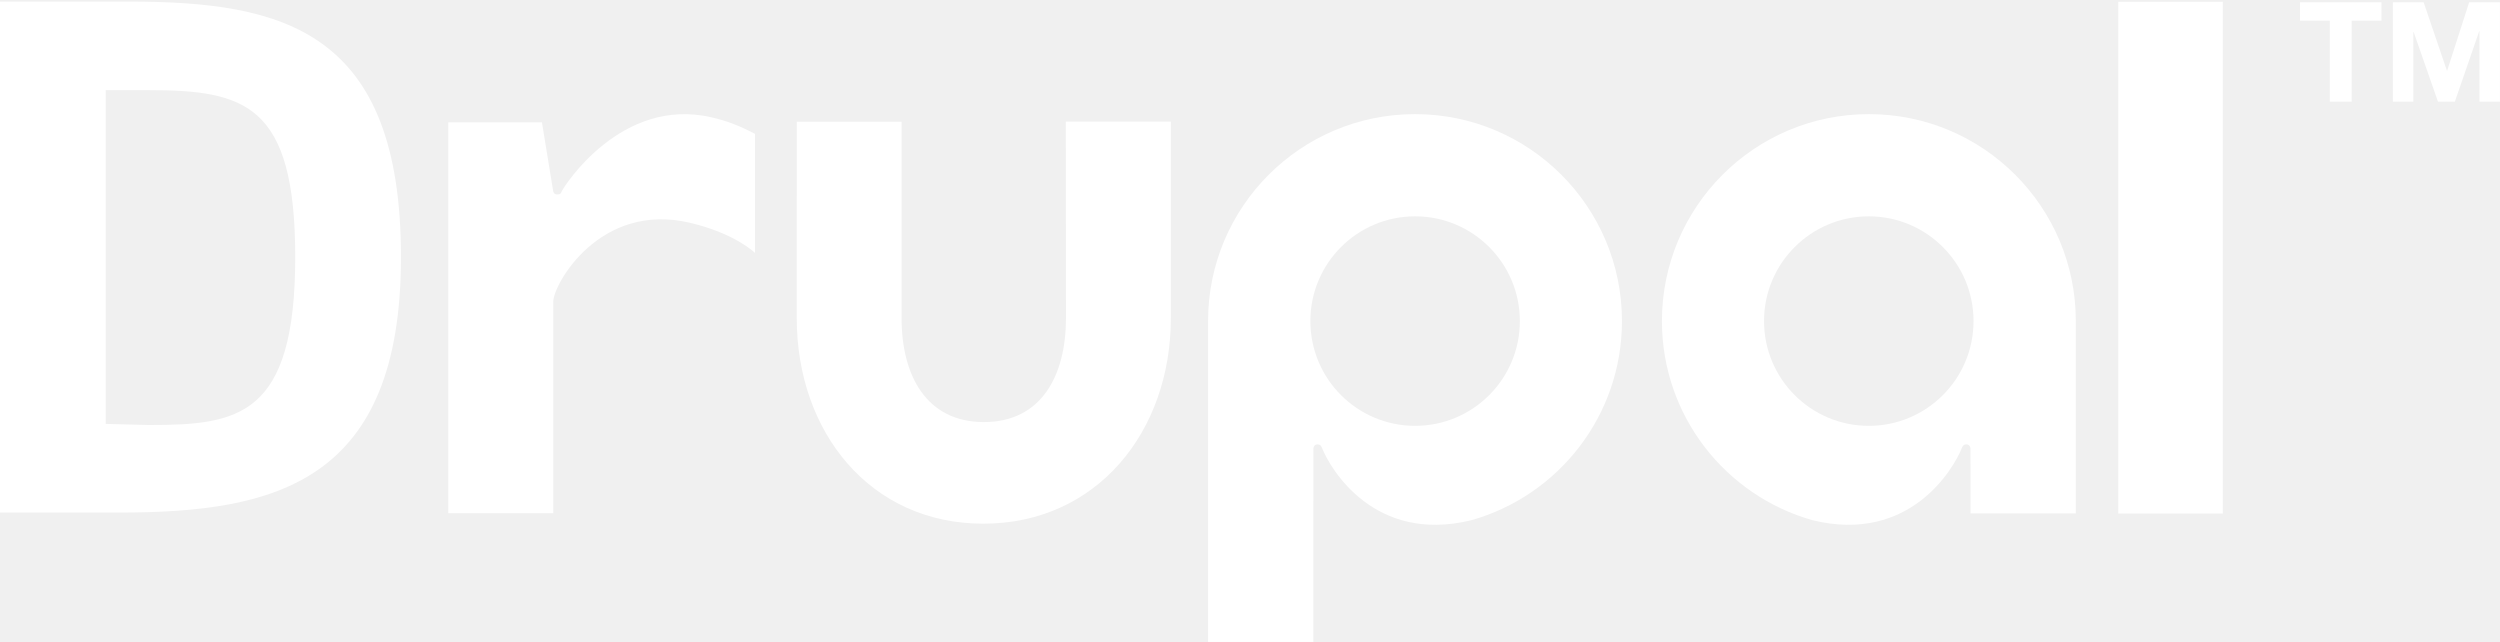
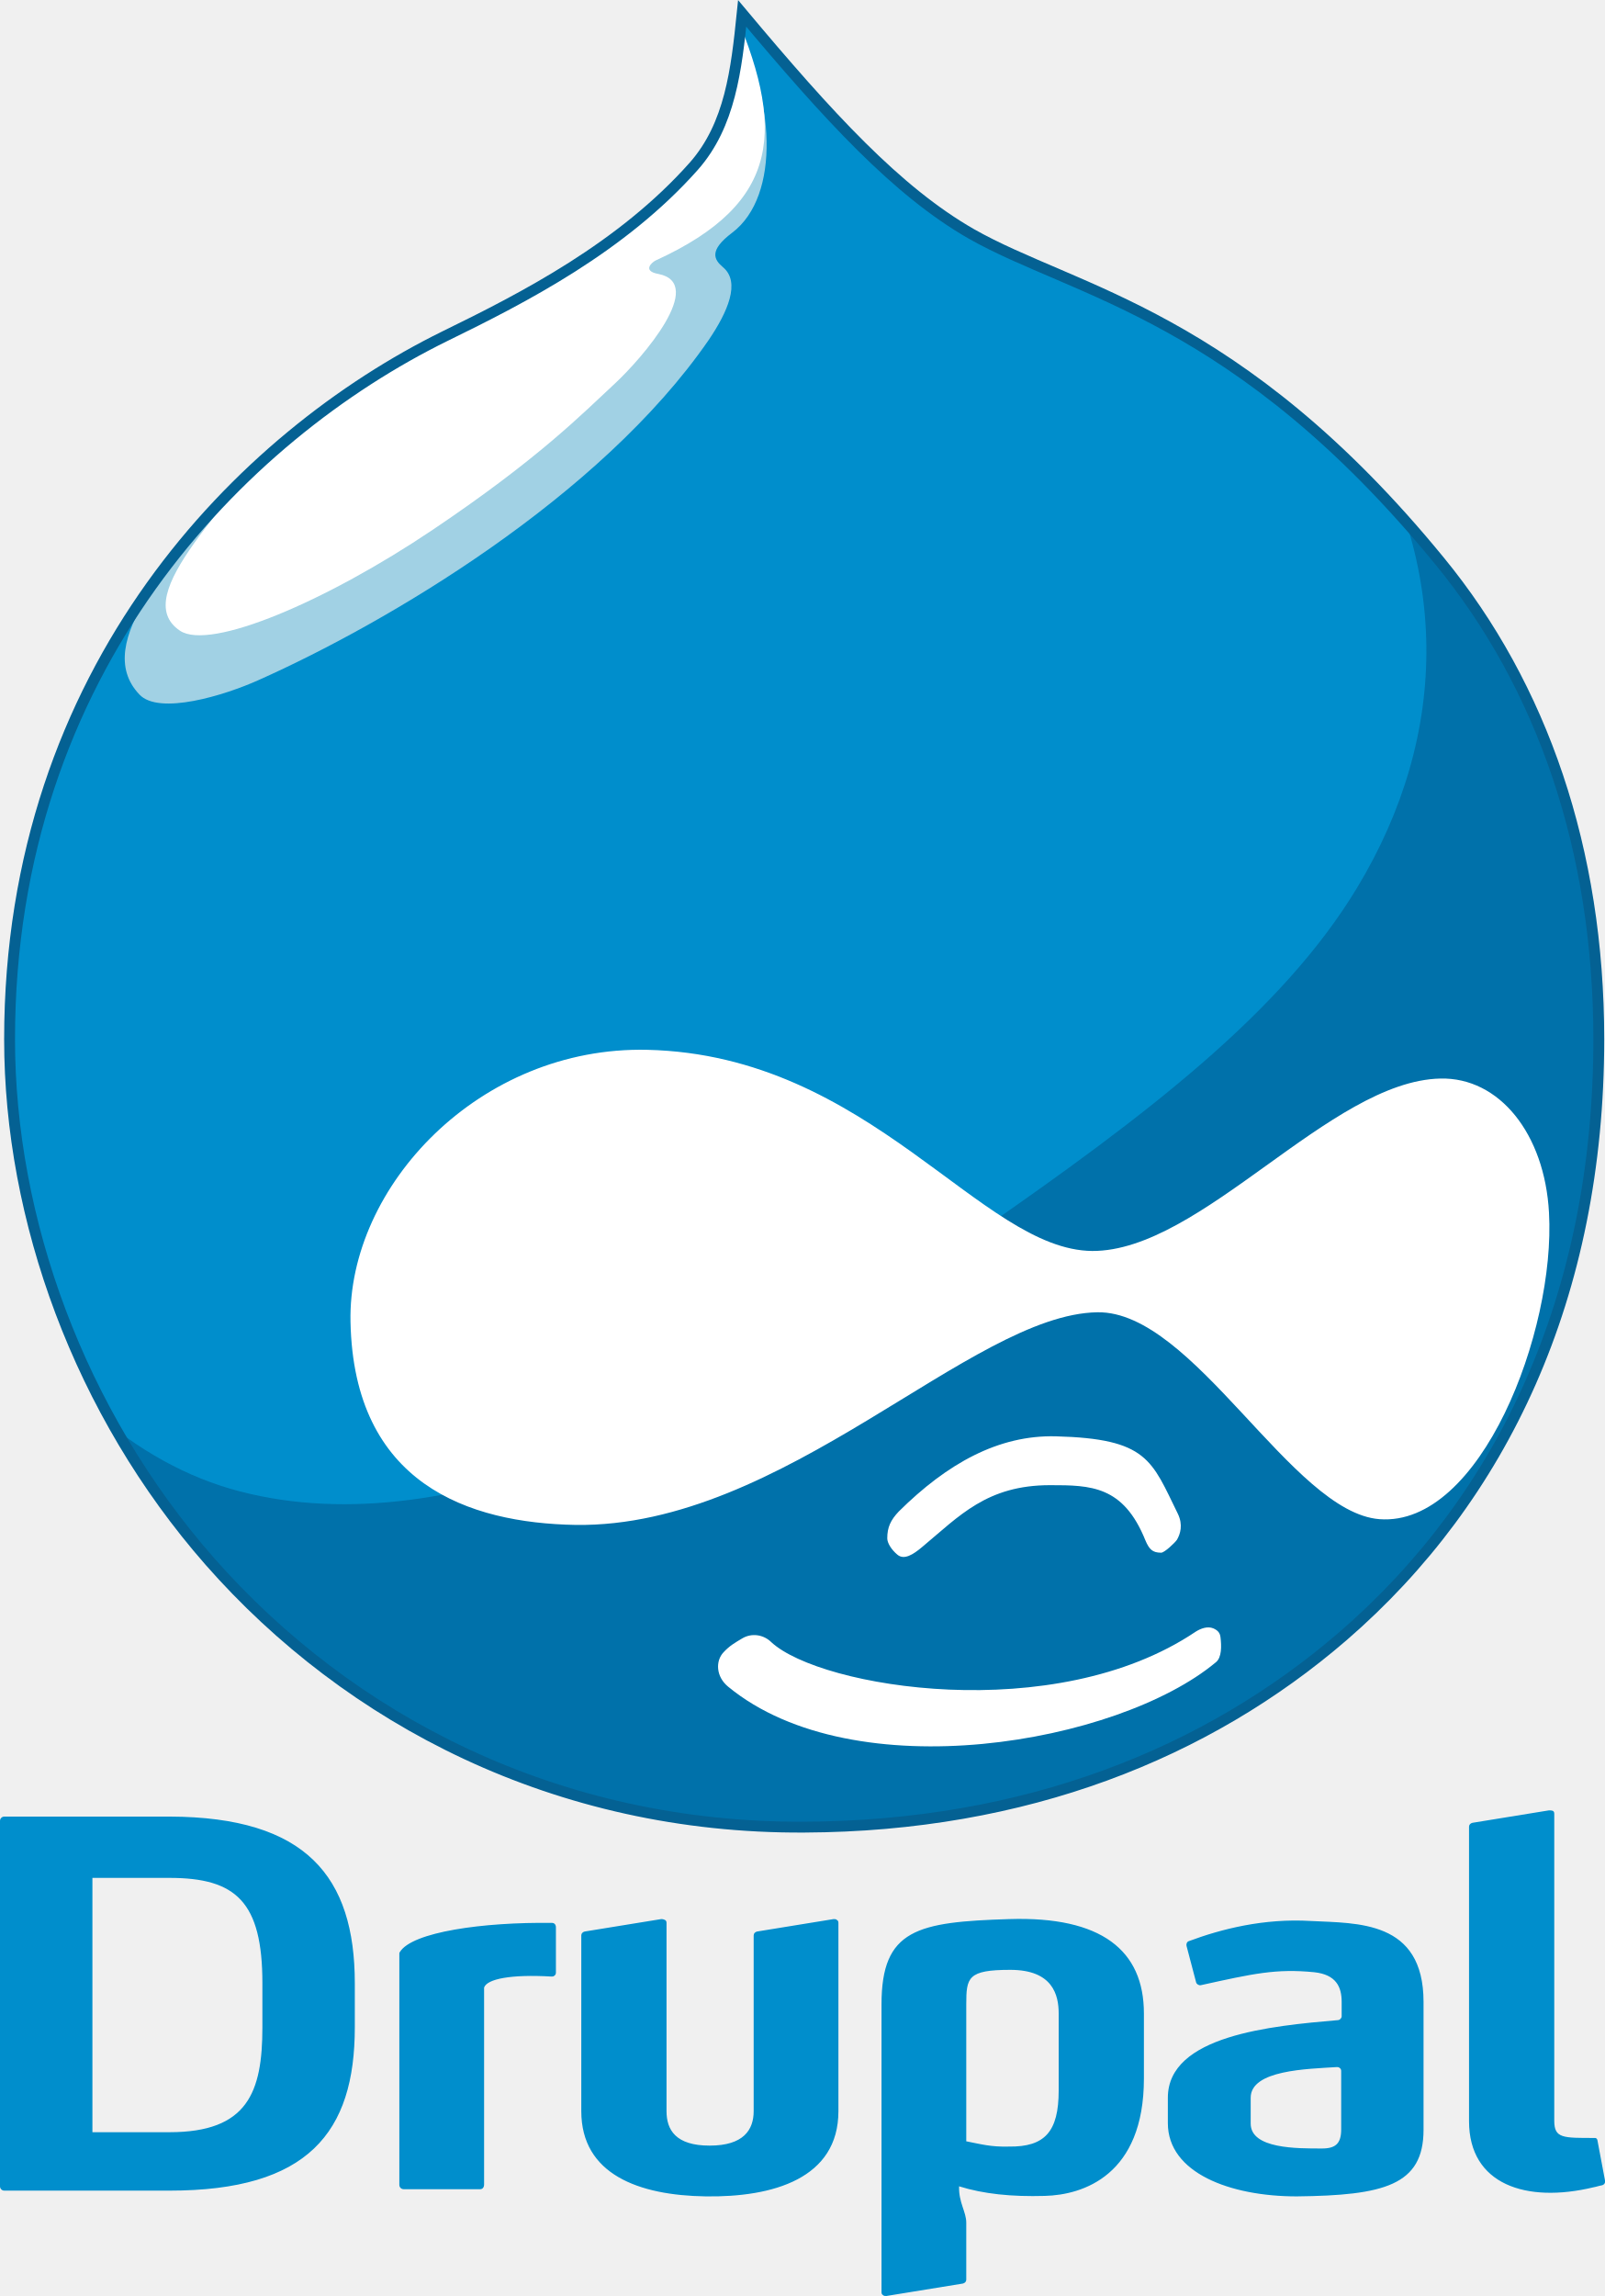
- <svg xmlns="http://www.w3.org/2000/svg" viewBox="0 0 876.25 225" height="225" width="876.25" xml:space="preserve" version="1.1" id="svg3428">
-   <defs id="defs3432">
-     <clipPath id="clipPath3444" clipPathUnits="userSpaceOnUse">
-       <path id="path3446" d="M 0,0 701,0 701,180 0,180 0,0 Z" />
-     </clipPath>
-     <clipPath id="clipPath3460" clipPathUnits="userSpaceOnUse">
-       <path id="path3462" d="m 0,179.559 700.987,0 0,-179.499 L 0,0.06 0,179.559 Z" />
-     </clipPath>
-     <clipPath id="clipPath3466" clipPathUnits="userSpaceOnUse">
-       <path id="path3468" d="M 0,0 701,0 701,180 0,180 0,0 Z" />
-     </clipPath>
-     <clipPath id="clipPath3478" clipPathUnits="userSpaceOnUse">
-       <path id="path3480" d="M 0,0 701,0 701,180 0,180 0,0 Z" />
-     </clipPath>
-   </defs>
-   <g transform="matrix(1.25,0,0,-1.25,0,225)" id="g3436">
-     <g id="g3438" />
-     <g id="g3440">
-       <g clip-path="url(#clipPath3444)" id="g3442">
-         <path id="path3448" style="fill:#ffffff;fill-opacity:1;fill-rule:nonzero;stroke:none" d="m 328.313,145.912 -29.459,0 0.048,-55.122 c 0,-16.109 -6.906,-29.14 -23.015,-29.14 -16.116,0 -23.085,13.031 -23.085,29.14 l 0,55.068 -29.384,0 -0.009,-55.068 c 0,-31.832 20.462,-57.63 52.299,-57.63 31.828,0 52.596,25.798 52.596,57.63 l 0.009,55.122" />
-         <path id="path3450" style="fill:#ffffff;fill-opacity:1;fill-rule:nonzero;stroke:none" d="m 593.958,179.498 29.315,0 0,-143.495 -29.315,0 0,143.495 z" />
-         <path id="path3452" style="fill:#ffffff;fill-opacity:1;fill-rule:nonzero;stroke:none" d="m 644.916,174.207 0,5.155 22.846,0 0,-5.155 -8.356,0 0,-22.721 -6.13,0 0,22.721 -8.36,0" />
-         <path id="path3454" style="fill:#ffffff;fill-opacity:1;fill-rule:nonzero;stroke:none" d="m 679.589,179.362 6.521,-19.167 0.078,0 6.166,19.167 8.633,0 0,-27.876 -5.739,0 0,19.756 -0.08,0 -6.831,-19.756 -4.727,0 -6.83,19.561 -0.078,0 0,-19.561 -5.739,0 0,27.876 8.626,0" />
-       </g>
+ <svg xmlns="http://www.w3.org/2000/svg" xmlns:xlink="http://www.w3.org/1999/xlink" version="1.1" id="Layer_1" x="0px" y="0px" viewBox="0 0 335.1 479.4" style="enable-background:new 0 0 335.1 479.4;" xml:space="preserve">
+   <style type="text/css">
+ 	.st0{fill-rule:evenodd;clip-rule:evenodd;fill:#0071AA;}
+ 	.st1{clip-path:url(#SVGID_2_);fill-rule:evenodd;clip-rule:evenodd;fill:#008ECC;}
+ 	.st2{clip-path:url(#SVGID_2_);fill-rule:evenodd;clip-rule:evenodd;fill:#A1D1E4;}
+ 	.st3{clip-path:url(#SVGID_2_);fill-rule:evenodd;clip-rule:evenodd;fill:#FFFFFF;}
+ 	.st4{fill:none;stroke:#046193;stroke-width:2.268;stroke-miterlimit:22.926;}
+ 	.st5{fill-rule:evenodd;clip-rule:evenodd;fill:#FFFFFF;}
+ 	.st6{fill-rule:evenodd;clip-rule:evenodd;fill:#008ECC;}
+ </style>
+   <g>
+     <path class="st0" d="M155,2.8c-1.2,11.7-2.5,23.3-10.1,31.9c-15,16.9-35.4,27.4-52,35.5C50.6,91,2,139.5,2,217   c0,37.5,14.5,77.9,41.8,109c29.1,33.1,72.5,55.8,124.2,55.5c46.1-0.2,84-15.3,112.5-39.9c33.3-28.8,53.4-71,53.4-124.6   c0-39.5-11.8-73.7-33.2-99.8c-42.2-51.6-76.3-56.1-97.9-68.4C187.3,39.9,173.1,24.4,155,2.8L155,2.8z" />
+     <g>
+       <defs>
+         <path id="SVGID_1_" d="M155,2.8c-1.2,11.7-2.5,23.3-10.1,31.9c-15,16.9-35.4,27.4-52,35.5C50.6,91,2,139.5,2,217     c0,37.5,14.5,77.9,41.8,109c29.1,33.1,72.5,55.8,124.2,55.5c46.1-0.2,84-15.3,112.5-39.9c33.3-28.8,53.4-71,53.4-124.6     c0-39.5-11.8-73.7-33.2-99.8c-42.2-51.6-76.3-56.1-97.9-68.4C187.3,39.9,173.1,24.4,155,2.8L155,2.8z" />
+       </defs>
+       <clipPath id="SVGID_2_">
+         <use xlink:href="#SVGID_1_" style="overflow:visible;" />
+       </clipPath>
+       <path class="st1" d="M281.1,83.1c22.3,33.7,21.7,70.2,2.3,102.3c-15.6,25.8-43.8,47.4-79.5,72.1C150,294.9,95.1,323.1,50.1,311.4    c-22-5.7-41.2-23-57.5-49.6L-21-18.9l194.1-3.2L281.1,83.1L281.1,83.1z" />
+       <path class="st2" d="M152.9,4.8c9,15.1,10.2,36.1,0,43.8c-4.9,3.7-3.8,5.6-1.9,7.2c3.7,3.1,1,9.3-3,15.2    c-22.7,32.9-67.3,59.1-94,71c-7.1,3.2-20.8,7.4-24.9,3c-10.4-11,8.3-28.5,18.8-44.2l83-60.1L152.9,4.8L152.9,4.8z" />
+       <path class="st3" d="M152.6,0.5c11.6,26.3,10.8,41.8-15.7,53.9c-0.8,0.4-2.8,2.2,0.6,2.8c10.1,2-3.3,17.5-9.1,22.9    c-6.7,6.2-15.7,15.5-38,30.5s-46.5,25.3-52.8,21.1c-11.1-7.4,11.3-26.4,23.1-45L152.6,0.5L152.6,0.5z" />
    </g>
-     <g id="g3456">
-       <g clip-path="url(#clipPath3460)" id="g3458">
-         <g clip-path="url(#clipPath3466)" id="g3464">
-           <path id="path3470" style="fill:#ffffff;fill-opacity:1;fill-rule:nonzero;stroke:none" d="m 199.455,147.11 c -25.269,5.832 -41.21,-19.272 -41.872,-20.618 -0.325,-0.661 -0.338,-1.046 -1.457,-1.016 -0.925,0.019 -1.03,1.016 -1.03,1.016 l -3.136,19.203 -26.261,0 0,-109.597 29.437,0 0,59.323 c 0,4.848 13.054,28.091 38.346,22.108 12.792,-3.026 18.217,-8.453 18.217,-8.453 0,0 0,21.155 0,33.386 -4.733,2.468 -7.98,3.664 -12.244,4.648" />
-           <path id="path3472" style="fill:#ffffff;fill-opacity:1;fill-rule:nonzero;stroke:none" d="m 396.794,119.339 c 16.225,0 29.374,-13.152 29.374,-29.365 0,-16.227 -13.149,-29.379 -29.374,-29.379 -16.222,0 -29.367,13.152 -29.367,29.379 0,16.213 13.145,29.365 29.367,29.365 z M 368.26,0 l 0,39.435 c 0.003,0 0.008,-0.004 0.01,-0.007 l 0.004,14.768 c 0,0 0.047,1.181 1.112,1.196 0.95,0.01 1.162,-0.619 1.393,-1.196 2.232,-5.554 14.507,-26.712 41.747,-20.075 24.385,6.869 42.271,29.261 42.271,55.853 0,32.04 -25.981,58.023 -58.027,58.023 -32.047,0 -58.026,-25.983 -58.026,-58.023 0,0 0,-79.32 0,-89.974 l 29.516,0" />
-         </g>
-       </g>
-     </g>
-     <g id="g3474">
-       <g clip-path="url(#clipPath3478)" id="g3476">
-         <path id="path3482" style="fill:#ffffff;fill-opacity:1;fill-rule:nonzero;stroke:none" d="m 553.378,89.974 c 0,-16.227 -13.15,-29.379 -29.369,-29.379 -16.223,0 -29.375,13.152 -29.375,29.379 0,16.213 13.152,29.365 29.375,29.365 16.219,0 29.369,-13.152 29.369,-29.365 z m -0.836,-53.925 29.516,0 0,53.925 c 0,32.04 -25.976,58.023 -58.025,58.023 -32.05,0 -58.028,-25.983 -58.028,-58.023 0,-26.592 17.886,-48.984 42.271,-55.853 27.243,-6.637 39.513,14.521 41.747,20.075 0.232,0.577 0.441,1.206 1.394,1.196 1.064,-0.015 1.108,-1.196 1.108,-1.196" />
-         <path id="path3484" style="fill:#ffffff;fill-opacity:1;fill-rule:nonzero;stroke:none" d="m 41.479,154.723 -11.837,0 0,-93.585 12.156,-0.311 c 24.93,0 40.986,2.268 40.986,47.092 0,42.984 -14.176,46.804 -41.305,46.804 z M 33.485,36.279 0,36.279 l 0,143.28 35.929,0 c 43.506,0 76.503,-7.983 76.503,-71.64 0,-63.044 -34.952,-71.64 -78.947,-71.64" />
-       </g>
-     </g>
+     <path class="st4" d="M155,2.8c-1.2,11.7-2.5,23.3-10.1,31.9c-15,16.9-35.4,27.4-52,35.5C50.6,91,2,139.5,2,217   c0,37.5,14.5,77.9,41.8,109c29.1,33.1,72.5,55.8,124.2,55.5c46.1-0.2,84-15.3,112.5-39.9c33.3-28.8,53.4-71,53.4-124.6   c0-39.5-11.8-73.7-33.2-99.8c-42.2-51.6-76.3-56.1-97.9-68.4C187.3,39.9,173.1,24.4,155,2.8L155,2.8z" />
+     <path class="st5" d="M228.1,261.2c-23.3-0.2-46.3-40.9-92.9-42c-35-0.8-62.6,28.5-62,56.8c0.7,33.9,24.7,42,47,42.4   c43.6,0.6,82.5-44,109-44.4c20.1-0.3,40.6,41.8,58.9,43.2c21.1,1.6,36.8-39.2,35.4-64c-0.9-16.5-10.4-28.3-22.7-28   C277.8,225.7,250.9,261.3,228.1,261.2L228.1,261.2z M187.7,315.6c10.1-10,20.8-16,32.8-15.7c19.2,0.5,20,5,25.5,16.2   c1.1,2.3,0.5,4.2-0.2,5.4c-0.4,0.6-2.6,2.7-3.3,2.7c-1.8,0-2.5-0.7-3.3-2.6c-4.6-11.4-11.4-11.5-19.9-11.5   c-13.2,0-18.9,6.4-26.7,12.9c-1.9,1.6-3.8,2.8-5.2,1.6c-1.2-1-2.1-2.4-2.1-3.4C185.3,318.9,186,317.4,187.7,315.6L187.7,315.6z    M161.1,342.9c10.3,9.5,59.2,17.6,88.6-2.2c1.1-0.7,2.5-1.2,3.7-0.7c0.9,0.4,1.4,0.9,1.5,1.9c0.2,1.7,0.3,4.2-1,5.2   c-20.4,17-75.5,26.7-101.8,5.1c-2.6-2.1-2.7-5.4-1-7.2c1.3-1.4,2.4-2,3.9-2.9C157,340.9,159.5,341.3,161.1,342.9L161.1,342.9z" />
+     <path class="st6" d="M74.1,414.1v9.2c0,22-9.8,34.1-38.7,34.1H0.9c-0.5,0-0.9-0.4-0.9-0.9v-76.3c0-0.5,0.4-0.9,0.9-0.9h34.6   C63.9,379.4,74.1,391.8,74.1,414.1L74.1,414.1z M323.5,378l-16,2.6c-0.4,0.1-0.7,0.4-0.7,0.8v61.5c0,13.2,11.9,17.2,26,13.8   c0.6-0.1,1.1-0.3,1.7-0.4c0.5-0.1,0.8-0.5,0.7-1l-1.6-8.5c-0.1-0.3-0.3-0.4-0.5-0.4c-6.7,0-8.5,0.1-8.5-3.6v-64.1   c0-0.3-0.1-0.5-0.3-0.6C324,378,323.7,378,323.5,378L323.5,378z M238.9,434v-13.6c0-13.2-8.9-20.3-28.1-19.7   c-19.2,0.6-26.7,2.1-26.7,17.8v60.1c0,0.3,0.1,0.5,0.3,0.6c0.2,0.2,0.4,0.2,0.7,0.2l16-2.6c0.4-0.1,0.7-0.4,0.7-0.8v-11.9   c0-2.3-1.6-4.2-1.5-7.6c5.1,1.6,11,2.2,17.9,2C226.2,458.3,238.9,454.2,238.9,434L238.9,434z M201.8,447.1v-28.6   c0-5.6,0.3-7.2,9.2-7.2c8.9,0,10.1,5.3,10.1,9.1v16.1c0,8.6-2.9,11.8-10.4,11.7C206.9,448.3,204.9,447.7,201.8,447.1L201.8,447.1z    M138.1,400.7l-16,2.6c-0.4,0.1-0.7,0.4-0.7,0.8v36.7c0,13.2,12,17.6,26,17.8c14,0.2,27.7-3.7,27.7-17.8v-39.3   c0-0.3-0.1-0.5-0.3-0.6c-0.2-0.2-0.4-0.2-0.7-0.2l-16,2.6c-0.4,0.1-0.7,0.4-0.7,0.8v36.7c0,3.9-2.1,7.2-9.2,7.2c-7.1,0-9-3.3-9-7.2   v-39.3c0-0.3-0.1-0.5-0.3-0.6C138.5,400.7,138.3,400.7,138.1,400.7L138.1,400.7z M261.2,438v5.4c0,5.3,9.7,5.2,14.9,5.2   c2.9,0,4-1.1,4-4v-12.2c0-0.2-0.1-0.5-0.3-0.6c-0.2-0.2-0.4-0.2-0.6-0.2C273,432,261.2,432.2,261.2,438L261.2,438z M243.9,443.3   V438c0-13,21.6-15,35.5-16.2c0.4,0,0.8-0.4,0.8-0.8v-3c0-3.2-1.2-5.7-5.7-6.2c-8-0.8-12.8,0.3-23.7,2.7c-0.4,0.1-0.9-0.2-1-0.6   l-2-7.6c-0.1-0.4,0.1-0.9,0.5-1c6.7-2.5,15.6-4.8,25.5-4.2c9.6,0.5,23.5-0.2,23.5,16.9v26.7c0,11.6-8.3,13.7-26.5,13.9   C256.9,458.6,243.9,453.7,243.9,443.3L243.9,443.3z M100.3,457.1h-16c-0.5,0-0.9-0.4-0.9-0.9v-48.2c0-0.2,0-0.3,0.1-0.4   c2.5-4.2,17.4-6.3,31.8-6.1c0.5,0,0.8,0.4,0.8,0.9v9.5c0,0.2-0.1,0.5-0.3,0.6c-0.2,0.2-0.4,0.2-0.6,0.2c-8.5-0.5-13.5,0.5-14.1,2.3   c0,0.1,0,0.2,0,0.2v40.9C101.1,456.8,100.7,457.1,100.3,457.1L100.3,457.1z M54.8,423.3v-9.2c0-17-5.5-22-19.4-22H19.3v53.1h16.1   C51.7,445.2,54.8,436.9,54.8,423.3L54.8,423.3z" />
  </g>
</svg>
